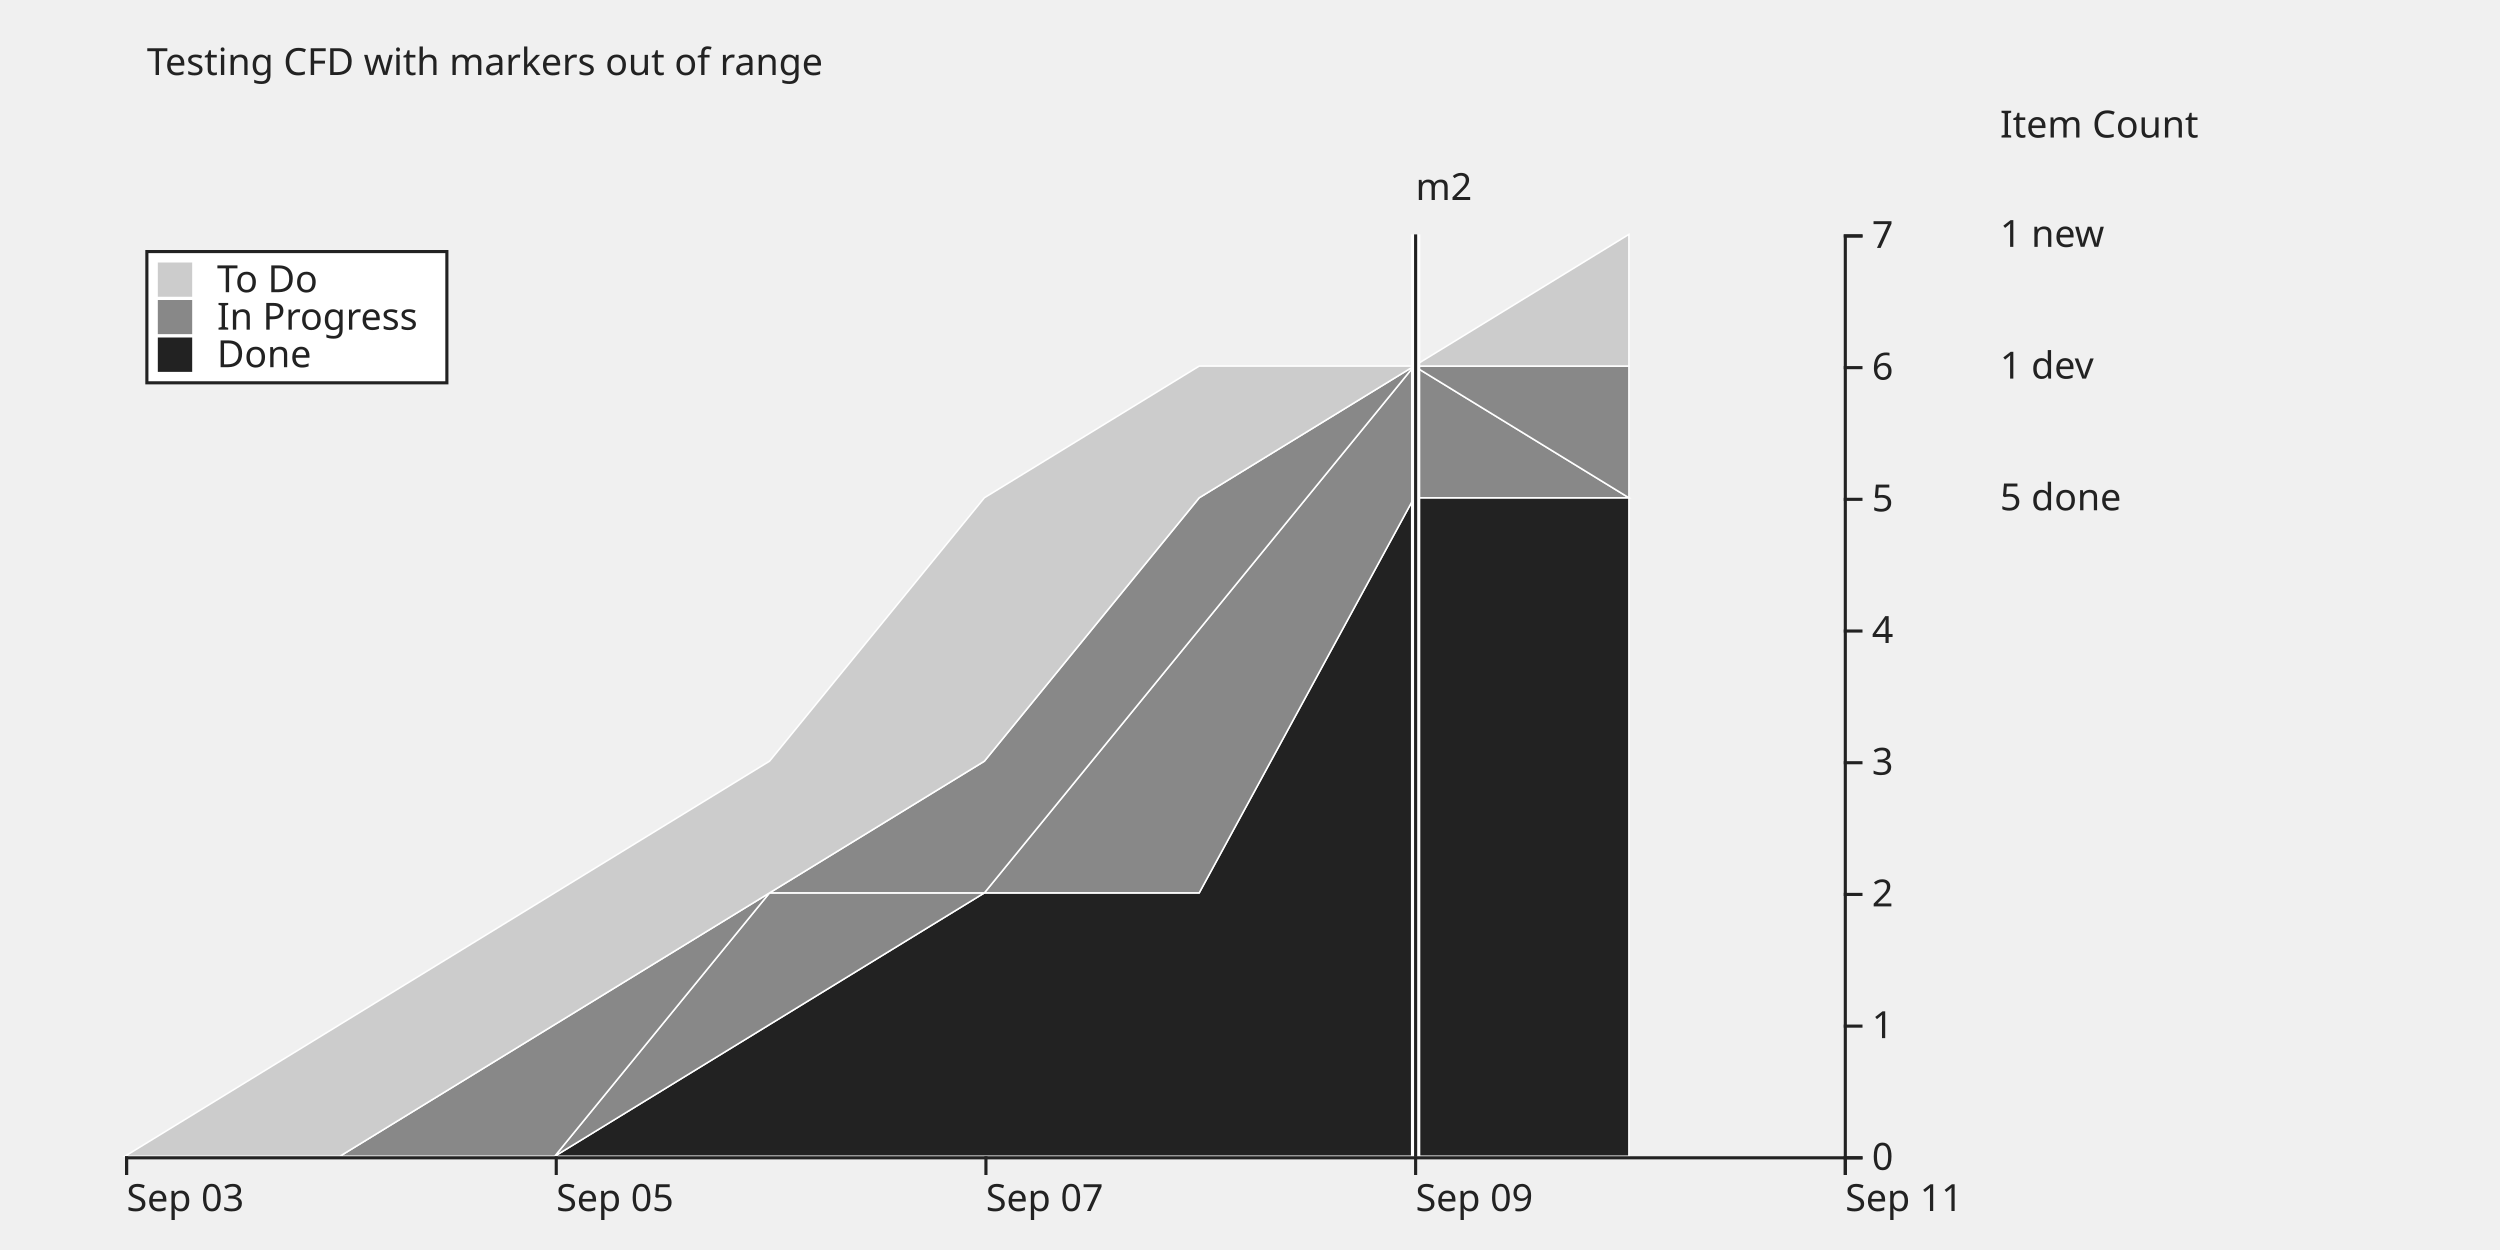
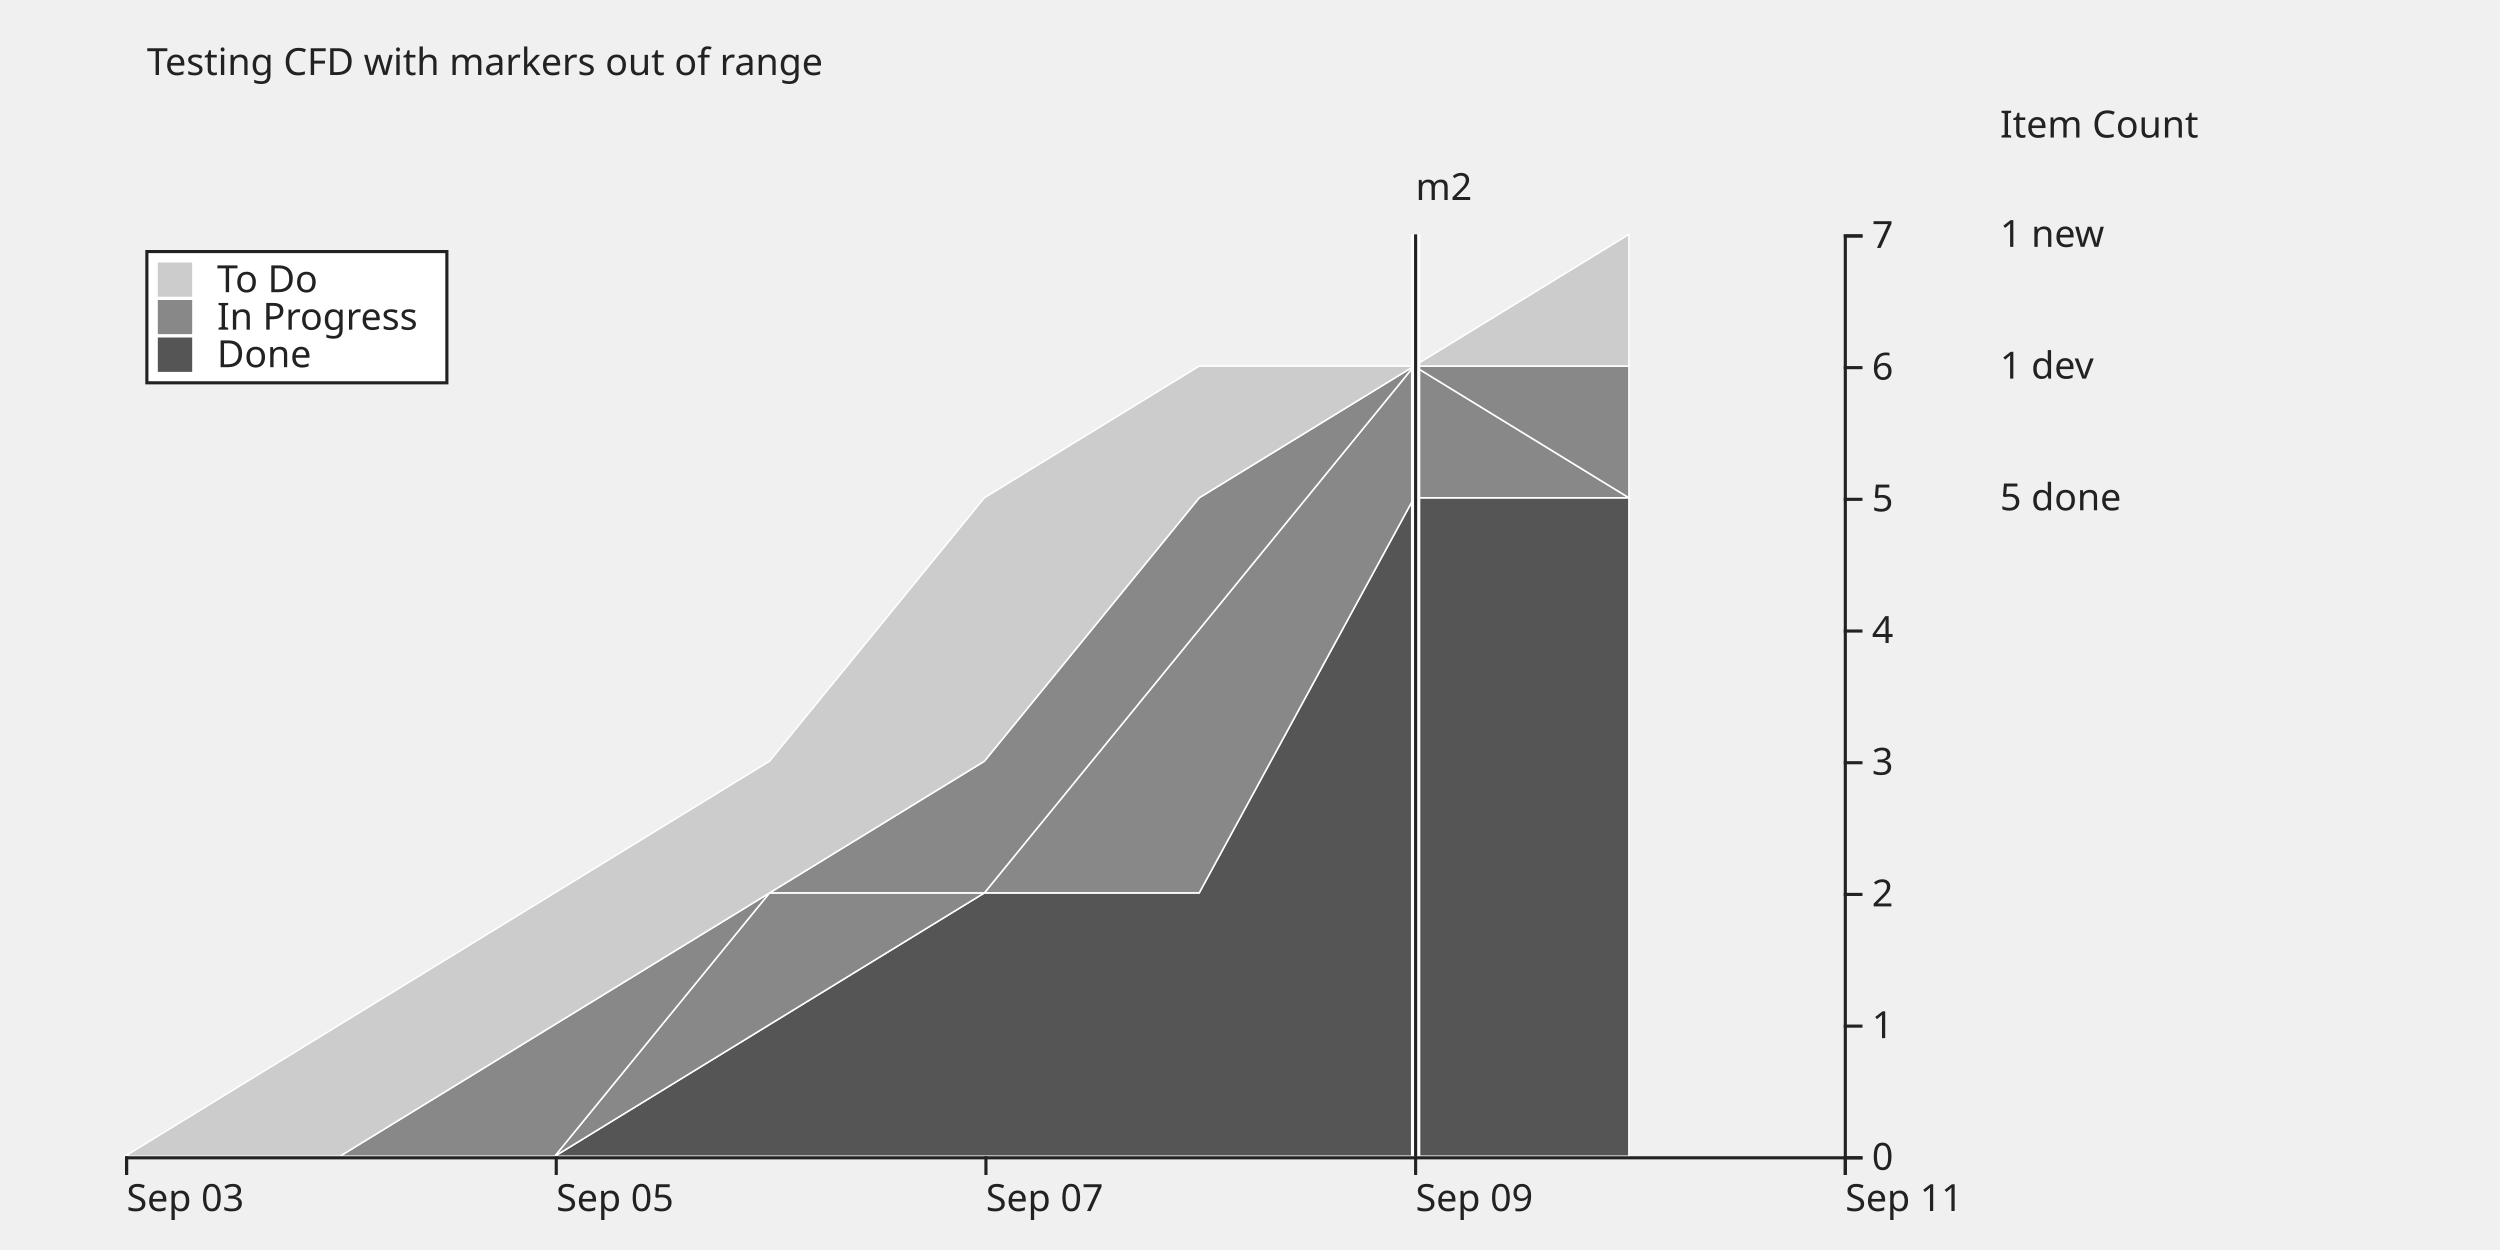
<svg xmlns="http://www.w3.org/2000/svg" width="800" height="400">
  <g transform="translate(40,75)">
    <g class="layer">
-       <path class="area" style="fill: #222; stroke: #fff; stroke-width: .5;" d="M0,295L68.75,295L137.5,295L206.25,252.857L275,210.714L343.75,210.714L412.5,84.286L481.25,84.286L481.25,295L412.5,295L343.75,295L275,295L206.25,295L137.5,295L68.75,295L0,295Z" />
+       <path class="area" style="fill: #555; stroke: #fff; stroke-width: .5;" d="M0,295L68.75,295L137.5,295L206.25,252.857L275,210.714L343.75,210.714L412.5,84.286L481.25,84.286L481.25,295L412.5,295L343.75,295L275,295L206.25,295L137.5,295L68.75,295L0,295Z" />
      <text x="600" y="84.286" dy="4px" font-size="12px" font-family="sans-serif" style="text-anchor: start; fill: #222;">5 done</text>
    </g>
    <g class="layer">
      <path class="area" style="fill: #888; stroke: #fff; stroke-width: .5;" d="M0,295L68.75,295L137.5,295L206.25,210.714L275,210.714L343.75,126.429L412.5,42.143L481.25,84.286L481.25,84.286L412.5,84.286L343.75,210.714L275,210.714L206.25,252.857L137.5,295L68.75,295L0,295Z" />
    </g>
    <g class="layer">
      <path class="area" style="fill: #888; stroke: #fff; stroke-width: .5;" d="M0,295L68.75,295L137.5,252.857L206.25,210.714L275,168.571L343.75,84.286L412.5,42.143L481.25,42.143L481.25,84.286L412.5,42.143L343.75,126.429L275,210.714L206.25,210.714L137.5,295L68.75,295L0,295Z" />
      <text x="600" y="42.143" dy="4px" font-size="12px" font-family="sans-serif" style="text-anchor: start; fill: #222;">1 dev</text>
    </g>
    <g class="layer">
      <path class="area" style="fill: #ccc; stroke: #fff; stroke-width: .5;" d="M0,295L68.75,252.857L137.5,210.714L206.25,168.571L275,84.286L343.75,42.143L412.5,42.143L481.25,0L481.25,42.143L412.5,42.143L343.75,84.286L275,168.571L206.25,210.714L137.5,252.857L68.75,295L0,295Z" />
      <text x="600" y="0" dy="4px" font-size="12px" font-family="sans-serif" style="text-anchor: start; fill: #222;">1 new</text>
    </g>
    <line x1="413" y1="295" x2="413" y2="0" style="stroke-width: 3; stroke: #fff;" />
    <line x1="413" y1="295" x2="413" y2="0" style="stroke-width: 1; stroke: #222;" />
    <rect style="fill: #fff;" />
    <text x="413" y="-15" dy="4px" font-size="12px" font-family="sans-serif" style="fill: #222; text-anchor: start;">m2</text>
    <g transform="translate(0,295)" fill="none" font-size="10" font-family="sans-serif" text-anchor="middle">
      <path class="domain" stroke="currentColor" d="M0.5,6V0.5H550.5V6" style="stroke: #222;" />
      <g class="tick" opacity="1" transform="translate(0.5,0)">
        <line stroke="currentColor" y2="6" style="stroke: #222;" />
        <text fill="currentColor" y="9" dy="0.71em" style="fill: #222; text-anchor: start;" font-size="12px" font-family="sans-serif">Sep 03</text>
      </g>
      <g class="tick" opacity="1" transform="translate(138,0)">
        <line stroke="currentColor" y2="6" style="stroke: #222;" />
        <text fill="currentColor" y="9" dy="0.71em" style="fill: #222; text-anchor: start;" font-size="12px" font-family="sans-serif">Sep 05</text>
      </g>
      <g class="tick" opacity="1" transform="translate(275.5,0)">
        <line stroke="currentColor" y2="6" style="stroke: #222;" />
        <text fill="currentColor" y="9" dy="0.71em" style="fill: #222; text-anchor: start;" font-size="12px" font-family="sans-serif">Sep 07</text>
      </g>
      <g class="tick" opacity="1" transform="translate(413,0)">
        <line stroke="currentColor" y2="6" style="stroke: #222;" />
        <text fill="currentColor" y="9" dy="0.71em" style="fill: #222; text-anchor: start;" font-size="12px" font-family="sans-serif">Sep 09</text>
      </g>
      <g class="tick" opacity="1" transform="translate(550.5,0)">
        <line stroke="currentColor" y2="6" style="stroke: #222;" />
        <text fill="currentColor" y="9" dy="0.71em" style="fill: #222; text-anchor: start;" font-size="12px" font-family="sans-serif">Sep 11</text>
      </g>
    </g>
    <g transform="translate(550 ,0)" fill="none" font-size="10" font-family="sans-serif" text-anchor="start">
      <path class="domain" stroke="currentColor" d="M6,295.5H0.5V0.5H6" style="stroke: #222;" />
      <g class="tick" opacity="1" transform="translate(0,295.5)">
        <line stroke="currentColor" x2="6" style="stroke: #222;" />
        <text fill="currentColor" x="9" dy="0.32em" style="fill: #222;" text-anchor="start" font-size="12px" font-family="sans-serif">0</text>
      </g>
      <g class="tick" opacity="1" transform="translate(0,253.3571)">
        <line stroke="currentColor" x2="6" style="stroke: #222;" />
        <text fill="currentColor" x="9" dy="0.32em" style="fill: #222;" text-anchor="start" font-size="12px" font-family="sans-serif">1</text>
      </g>
      <g class="tick" opacity="1" transform="translate(0,211.2143)">
        <line stroke="currentColor" x2="6" style="stroke: #222;" />
        <text fill="currentColor" x="9" dy="0.32em" style="fill: #222;" text-anchor="start" font-size="12px" font-family="sans-serif">2</text>
      </g>
      <g class="tick" opacity="1" transform="translate(0,169.0714)">
        <line stroke="currentColor" x2="6" style="stroke: #222;" />
        <text fill="currentColor" x="9" dy="0.32em" style="fill: #222;" text-anchor="start" font-size="12px" font-family="sans-serif">3</text>
      </g>
      <g class="tick" opacity="1" transform="translate(0,126.9286)">
        <line stroke="currentColor" x2="6" style="stroke: #222;" />
        <text fill="currentColor" x="9" dy="0.32em" style="fill: #222;" text-anchor="start" font-size="12px" font-family="sans-serif">4</text>
      </g>
      <g class="tick" opacity="1" transform="translate(0,84.78571)">
        <line stroke="currentColor" x2="6" style="stroke: #222;" />
        <text fill="currentColor" x="9" dy="0.32em" style="fill: #222;" text-anchor="start" font-size="12px" font-family="sans-serif">5</text>
      </g>
      <g class="tick" opacity="1" transform="translate(0,42.64286)">
        <line stroke="currentColor" x2="6" style="stroke: #222;" />
        <text fill="currentColor" x="9" dy="0.32em" style="fill: #222;" text-anchor="start" font-size="12px" font-family="sans-serif">6</text>
      </g>
      <g class="tick" opacity="1" transform="translate(0,0.5)">
        <line stroke="currentColor" x2="6" style="stroke: #222;" />
        <text fill="currentColor" x="9" dy="0.32em" style="fill: #222;" text-anchor="start" font-size="12px" font-family="sans-serif">7</text>
      </g>
    </g>
    <text x="7" y="-55" dy="4px" font-size="12px" font-family="sans-serif" style="text-anchor: start; fill: #222;">Testing CFD with markers out of range</text>
    <rect x="7" y="5.5" width="96" height="42" style="fill: #fff; stroke: #222;" />
    <rect x="10" y="8.5" width="12" height="12" style="fill: #ccc; stroke: #fff;" />
    <text x="29.44" y="14.5" dy="4px" font-size="12px" font-family="sans-serif" style="text-anchor: start; fill: #222;">To Do</text>
    <rect x="10" y="20.5" width="12" height="12" style="fill: #888; stroke: #fff;" />
    <text x="29.44" y="26.5" dy="4px" font-size="12px" font-family="sans-serif" style="text-anchor: start; fill: #222;">In Progress</text>
-     <rect x="10" y="32.5" width="12" height="12" style="fill: #222; stroke: #fff;" />
+     <rect x="10" y="32.5" width="12" height="12" style="fill: #555; stroke: #fff;" />
    <text x="29.44" y="38.5" dy="4px" font-size="12px" font-family="sans-serif" style="text-anchor: start; fill: #222;">Done</text>
    <text x="600" y="-35" dy="4px" font-size="12px" font-family="sans-serif" style="text-anchor: start; fill: #222;">Item Count</text>
    <rect fill="#fff" stroke="#222" class="focus-item" width="12" height="12" style="display: none;" />
    <text dy="4px" font-size="12px" font-family="sans-serif" style="text-anchor: start; fill: #222; display: none;" />
    <text dy="4px" font-size="12px" font-family="sans-serif" style="text-anchor: start; fill: #222; display: none;" />
    <text dy="4px" font-size="12px" font-family="sans-serif" style="text-anchor: start; fill: #222; display: none;" />
    <text dy="4px" font-size="12px" font-family="sans-serif" style="text-anchor: start; fill: #222; display: none;" />
    <text dy="4px" font-size="12px" font-family="sans-serif" style="text-anchor: start; fill: #222; display: none;" />
    <text dy="4px" font-size="12px" font-family="sans-serif" style="text-anchor: start; fill: #222; display: none;" />
    <text dy="4px" font-size="12px" font-family="sans-serif" style="text-anchor: start; fill: #222; display: none;" />
    <text dy="4px" font-size="12px" font-family="sans-serif" style="text-anchor: start; fill: #222; display: none;" />
    <text dy="4px" font-size="12px" font-family="sans-serif" style="text-anchor: start; fill: #222; display: none;" />
    <text dy="4px" font-size="12px" font-family="sans-serif" style="text-anchor: start; fill: #222; display: none;" />
    <text dy="4px" font-size="12px" font-family="sans-serif" style="text-anchor: start; fill: #222; display: none;" />
    <text dy="4px" font-size="12px" font-family="sans-serif" style="text-anchor: start; fill: #222; display: none;" />
    <text dy="4px" font-size="12px" font-family="sans-serif" style="text-anchor: start; fill: #222; display: none;" />
    <text dy="4px" font-size="12px" font-family="sans-serif" style="text-anchor: start; fill: #222; display: none;" />
    <text dy="4px" font-size="12px" font-family="sans-serif" style="text-anchor: start; fill: #222; display: none;" />
    <text dy="4px" font-size="12px" font-family="sans-serif" style="text-anchor: start; fill: #222; display: none;" />
    <text dy="4px" font-size="12px" font-family="sans-serif" style="text-anchor: start; fill: #222; display: none;" />
    <text dy="4px" font-size="12px" font-family="sans-serif" style="text-anchor: start; fill: #222; display: none;" />
    <text dy="4px" font-size="12px" font-family="sans-serif" style="text-anchor: start; fill: #222; display: none;" />
    <text dy="4px" font-size="12px" font-family="sans-serif" style="text-anchor: start; fill: #222; display: none;" />
    <text dy="4px" font-size="12px" font-family="sans-serif" style="text-anchor: start; fill: #222; display: none;" />
    <text dy="4px" font-size="12px" font-family="sans-serif" style="text-anchor: start; fill: #222; display: none;" />
    <text dy="4px" font-size="12px" font-family="sans-serif" style="text-anchor: start; fill: #222; display: none;" />
    <text dy="4px" font-size="12px" font-family="sans-serif" style="text-anchor: start; fill: #222; display: none;" />
    <text dy="4px" font-size="12px" font-family="sans-serif" style="text-anchor: start; fill: #222; display: none;" />
    <text dy="4px" font-size="12px" font-family="sans-serif" style="text-anchor: start; fill: #222; display: none;" />
    <text dy="4px" font-size="12px" font-family="sans-serif" style="text-anchor: start; fill: #222; display: none;" />
    <text dy="4px" font-size="12px" font-family="sans-serif" style="text-anchor: start; fill: #222; display: none;" />
    <text dy="4px" font-size="12px" font-family="sans-serif" style="text-anchor: start; fill: #222; display: none;" />
    <text dy="4px" font-size="12px" font-family="sans-serif" style="text-anchor: start; fill: #222; display: none;" />
    <text dy="4px" font-size="12px" font-family="sans-serif" style="text-anchor: start; fill: #222; display: none;" />
    <text dy="4px" font-size="12px" font-family="sans-serif" style="text-anchor: start; fill: #222; display: none;" />
    <text dy="4px" font-size="12px" font-family="sans-serif" style="text-anchor: start; fill: #222; display: none;" />
    <text dy="4px" font-size="12px" font-family="sans-serif" style="text-anchor: start; fill: #222; display: none;" />
    <text dy="4px" font-size="12px" font-family="sans-serif" style="text-anchor: start; fill: #222; display: none;" />
    <text dy="4px" font-size="12px" font-family="sans-serif" style="text-anchor: start; fill: #222; display: none;" />
    <text dy="4px" font-size="12px" font-family="sans-serif" style="text-anchor: start; fill: #222; display: none;" />
    <text dy="4px" font-size="12px" font-family="sans-serif" style="text-anchor: start; fill: #222; display: none;" />
    <text dy="4px" font-size="12px" font-family="sans-serif" style="text-anchor: start; fill: #222; display: none;" />
    <text dy="4px" font-size="12px" font-family="sans-serif" style="text-anchor: start; fill: #222; display: none;" />
    <line style="display: none; stroke-width: 3; stroke: #fff;" />
    <line style="display: none; stroke-width: 1; stroke: #222;" />
    <rect width="760" height="295" fill="transparent" />
  </g>
</svg>
